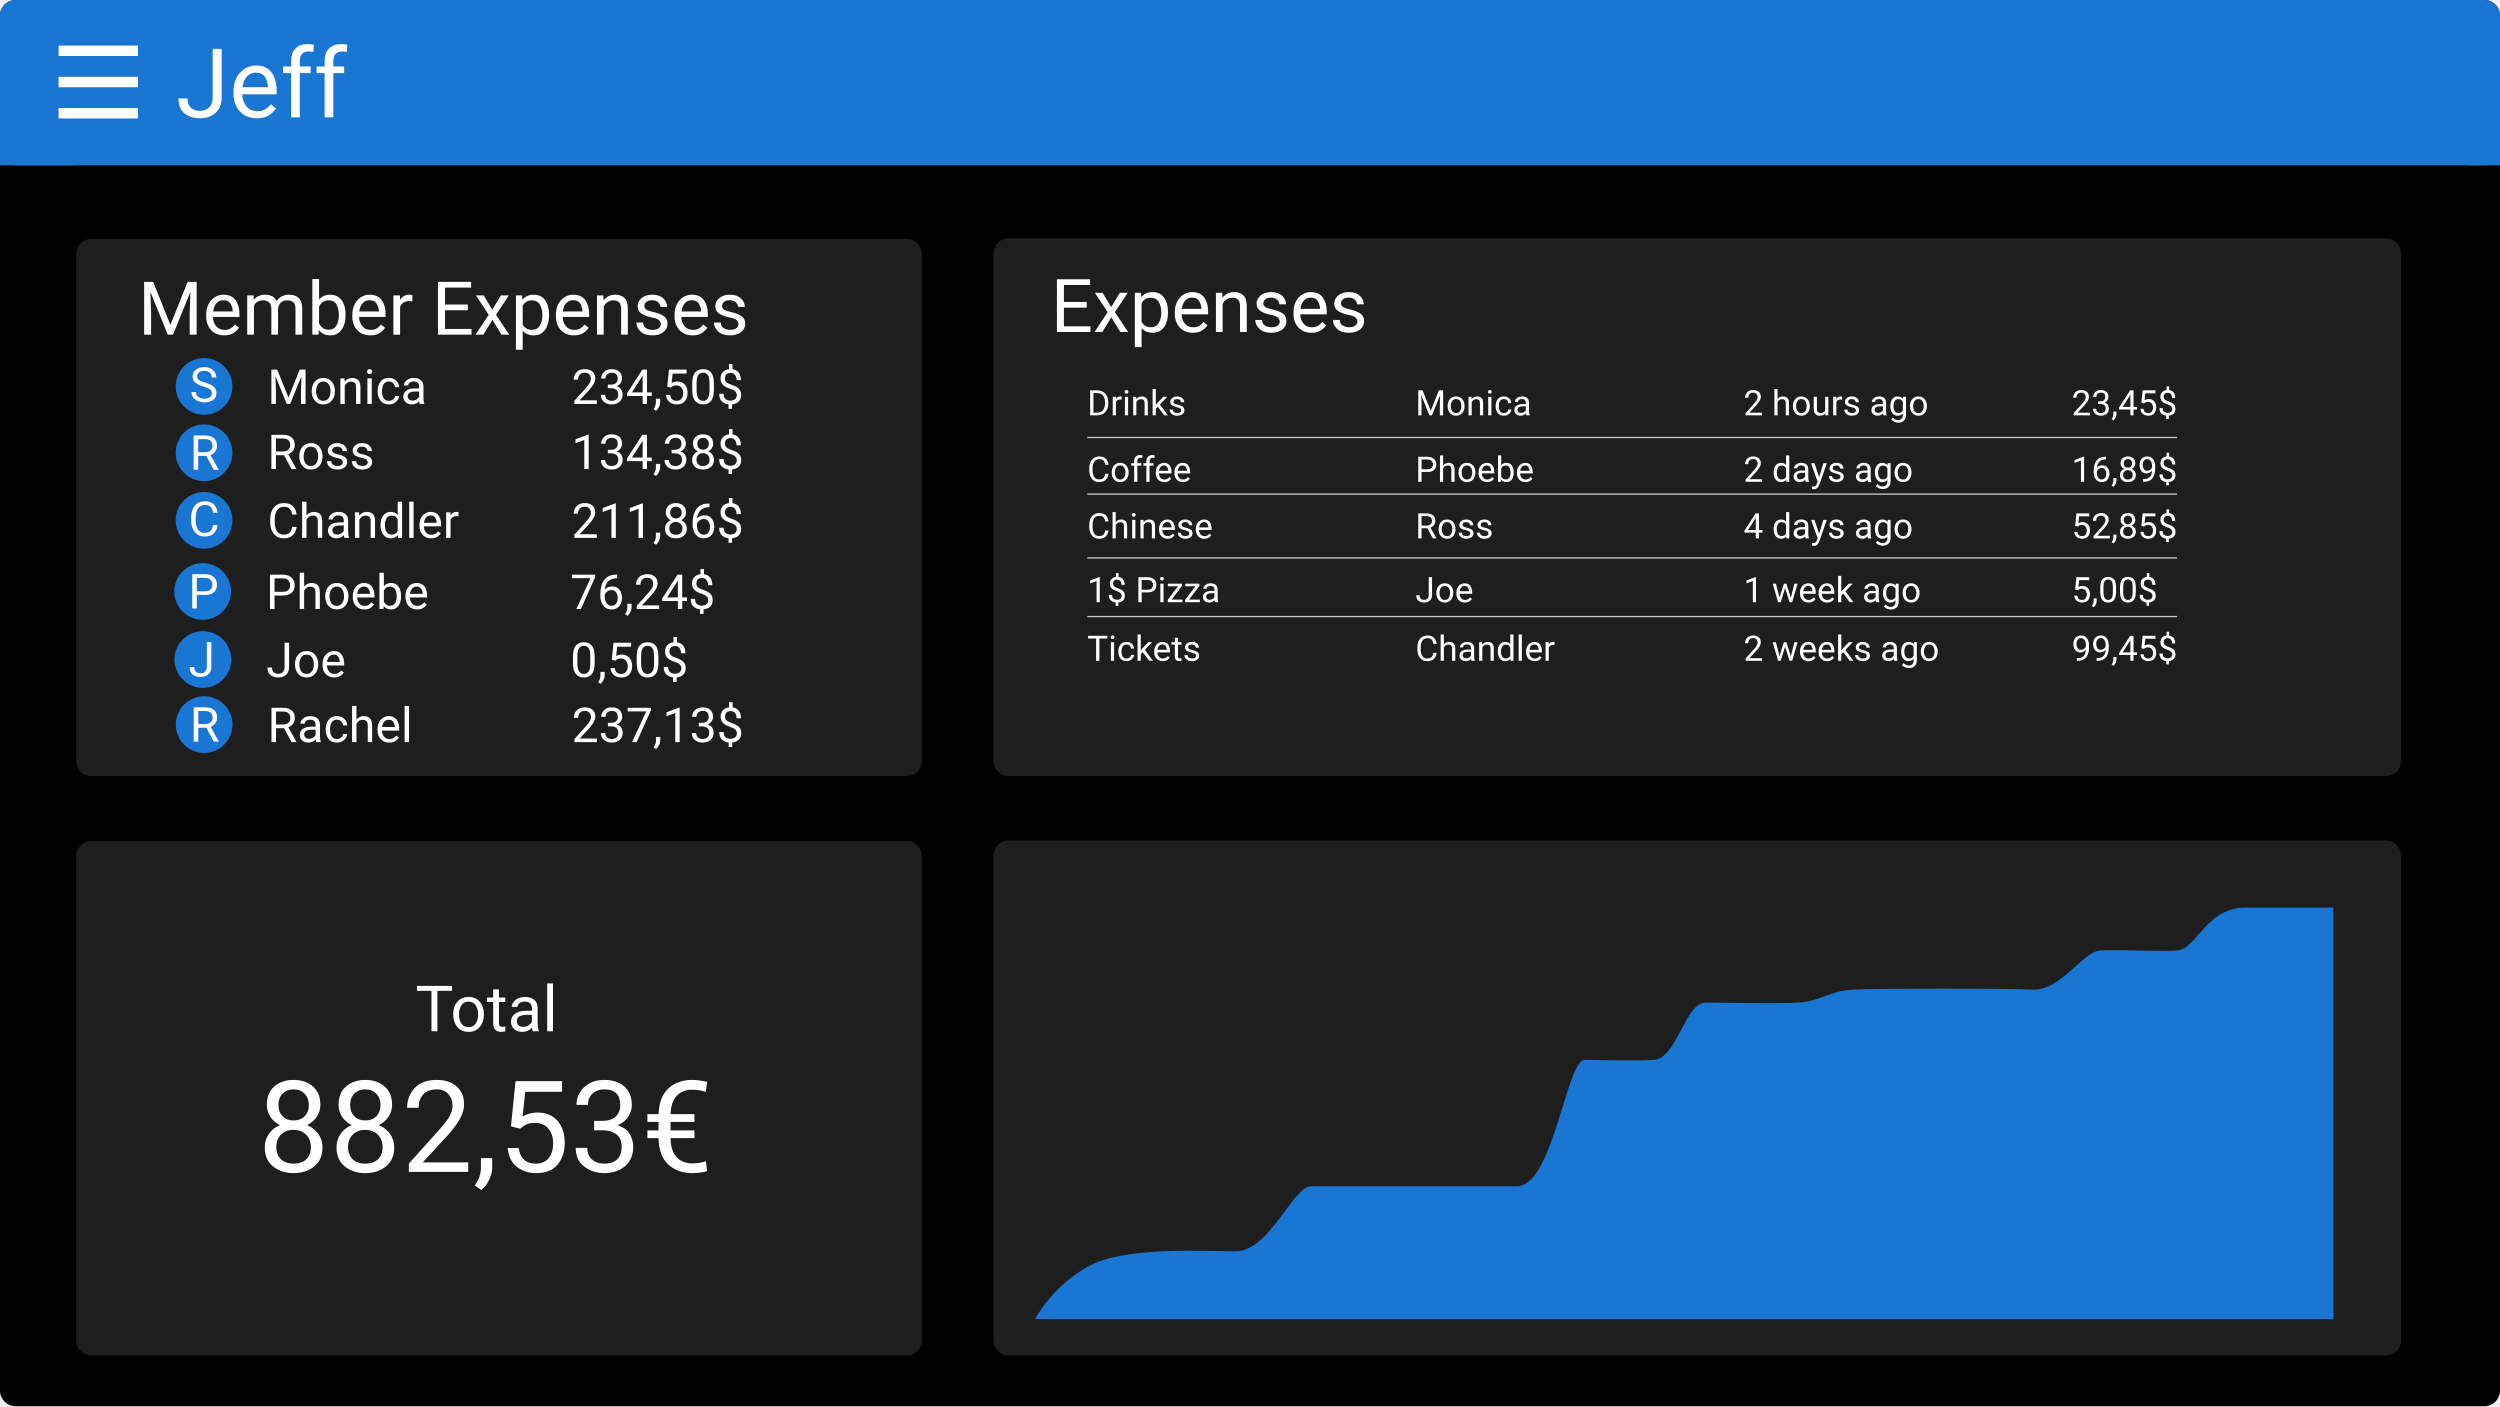
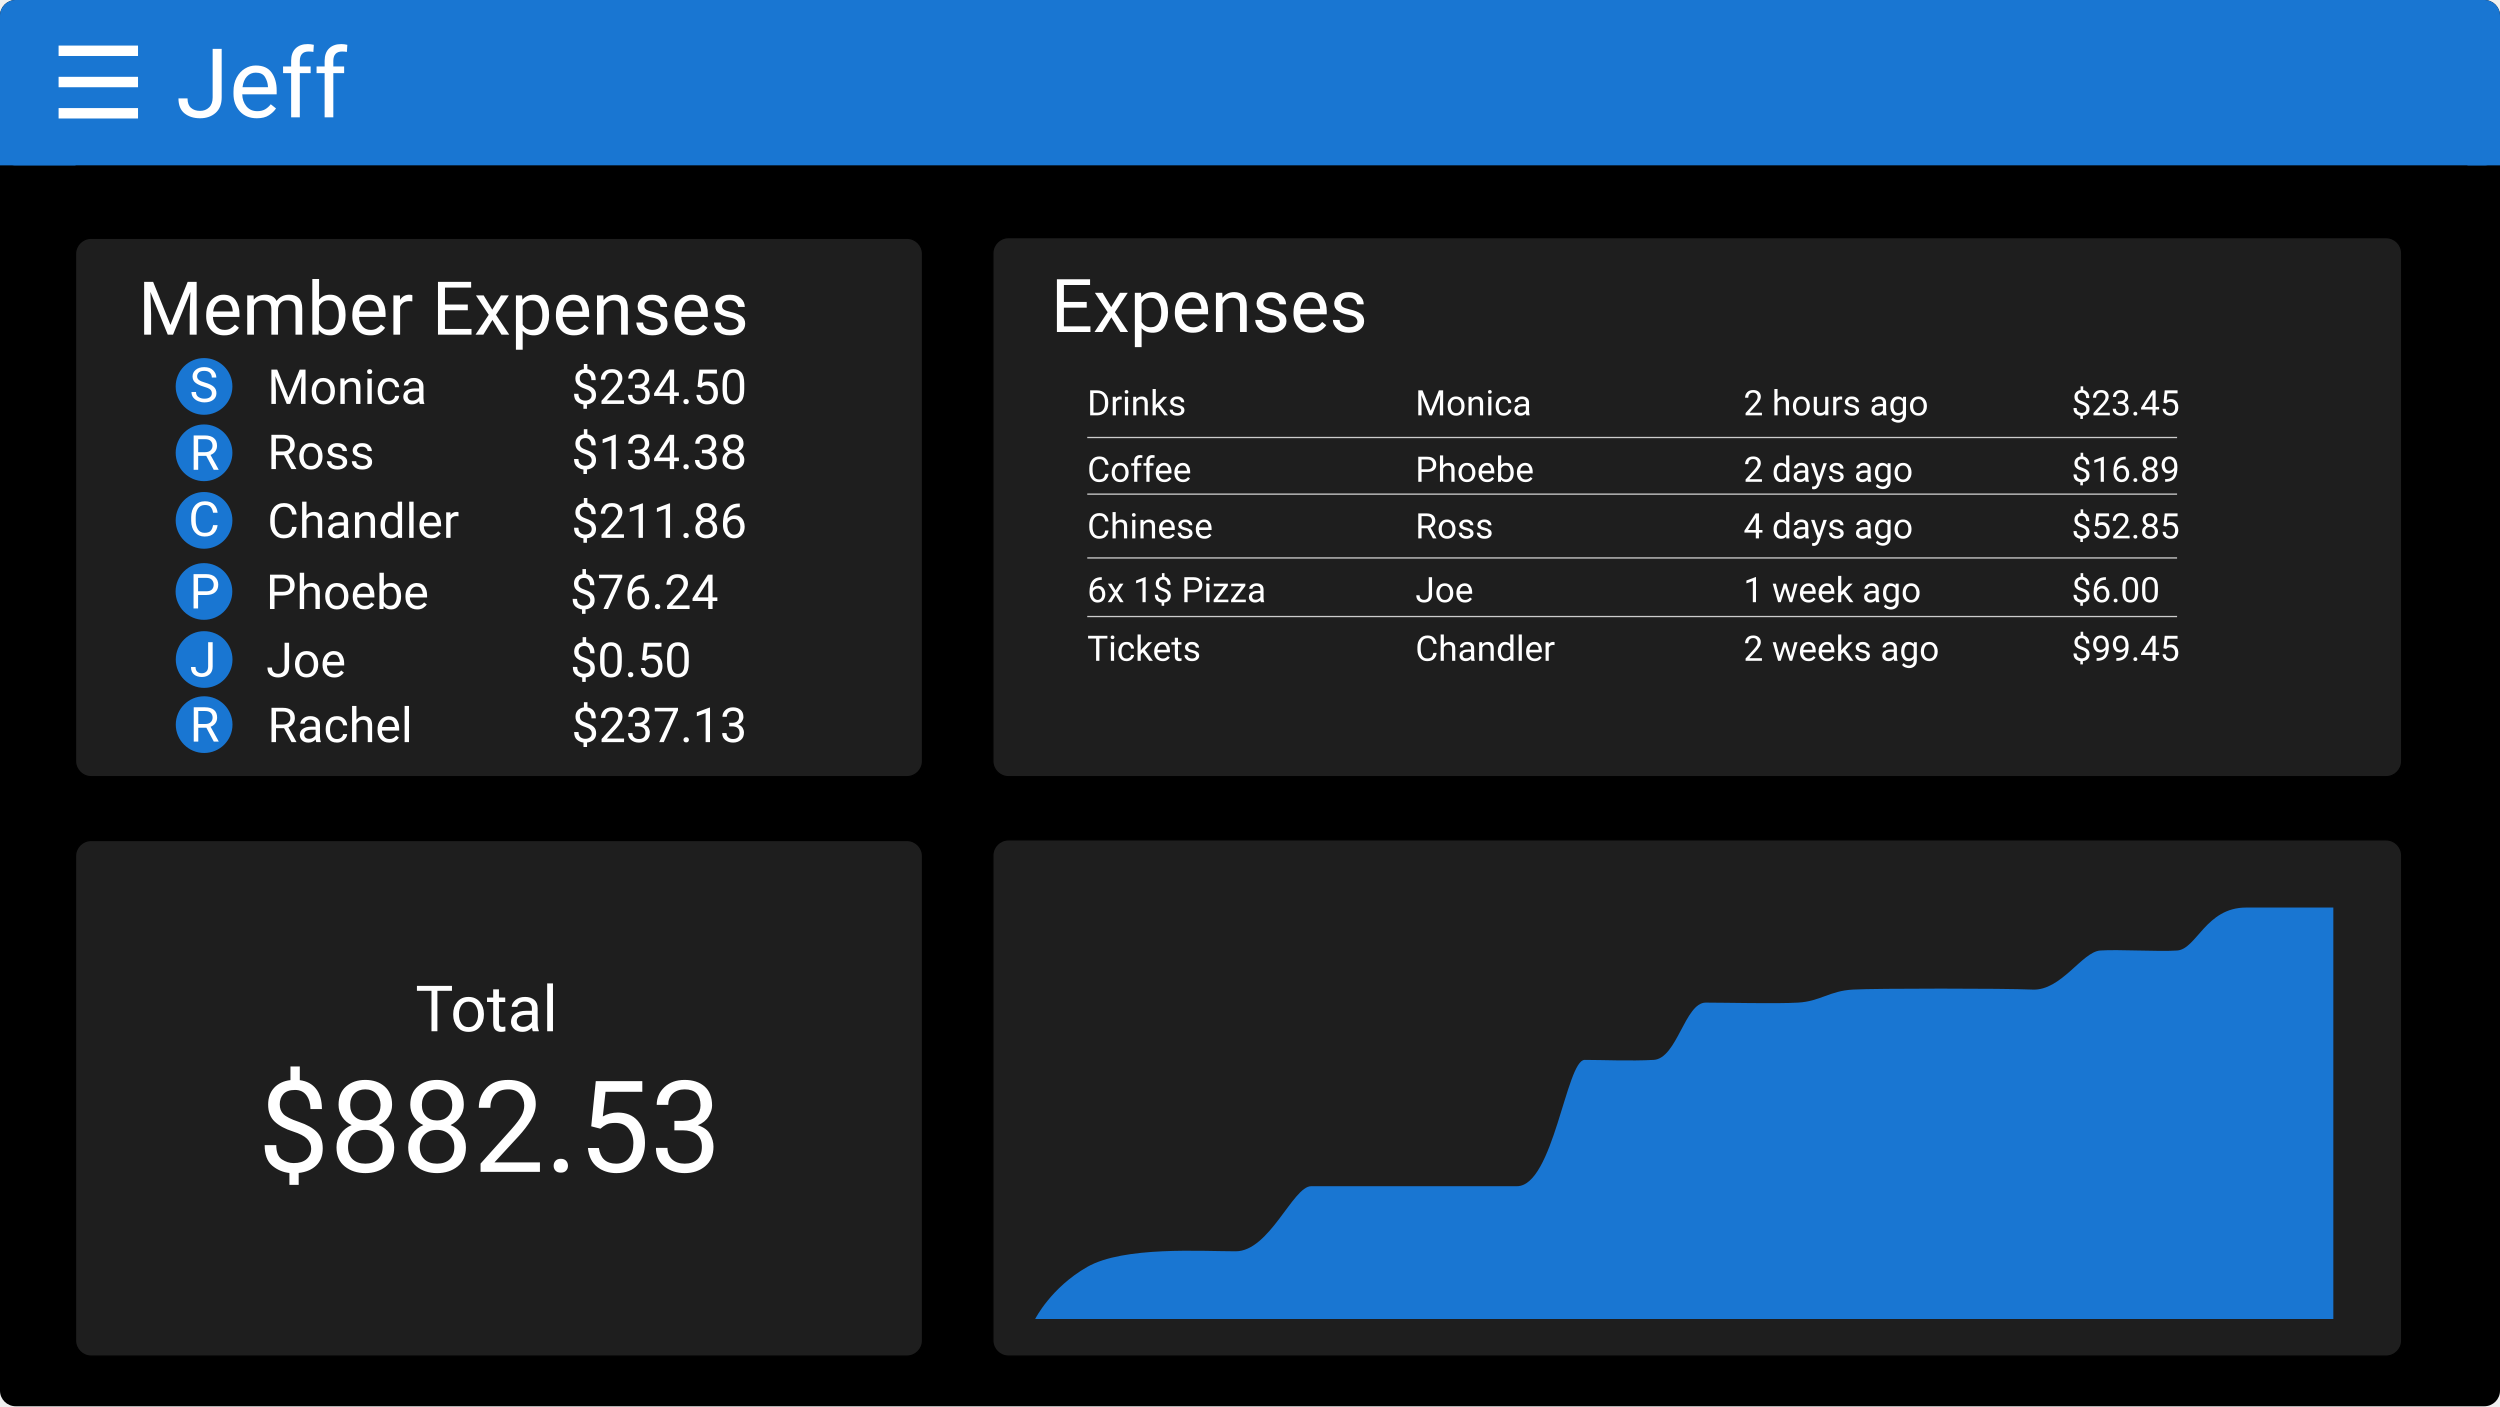
- <svg xmlns="http://www.w3.org/2000/svg" id="bcb77bfe-f0a8-456d-9594-ca8f3cb72082" data-name="Ebene 1" viewBox="0 0 1920 1080">
+ <svg xmlns="http://www.w3.org/2000/svg" id="5420abae-ab36-4d33-8df2-e5e5392be4f3" data-name="Ebene 1" viewBox="0 0 1920 1080">
  <rect width="1920" height="1080" rx="12" ry="12" />
  <rect width="1920" height="127" rx="12" ry="12" style="fill:#1976d2" />
  <rect y="99" width="58" height="28" style="fill:#1976d2" />
  <rect x="1895" y="94" width="25" height="33" style="fill:#1976d2" />
  <line x1="45" y1="39" x2="106" y2="39" style="fill:none;stroke:#fff;stroke-miterlimit:10;stroke-width:8px" />
  <line x1="45" y1="63" x2="106" y2="63" style="fill:none;stroke:#fff;stroke-miterlimit:10;stroke-width:8px" />
  <line x1="45" y1="87" x2="106" y2="87" style="fill:none;stroke:#fff;stroke-miterlimit:10;stroke-width:8px" />
  <text transform="translate(135.129 90.115)" style="font-size:74px;fill:#fff;font-family:Roboto-Regular, Roboto">Jeff</text>
  <rect x="58" y="183" width="650.5" height="413.5" rx="12" ry="12" style="fill:#1e1e1e;stroke:#000;stroke-miterlimit:10" />
  <rect x="762.5" y="182.5" width="1082" height="414" rx="12" ry="12" style="fill:#1e1e1e;stroke:#000;stroke-miterlimit:10" />
  <rect x="58" y="645.479" width="650.5" height="396.021" rx="12" ry="12" style="fill:#1e1e1e;stroke:#000;stroke-miterlimit:10" />
  <rect x="762.5" y="645" width="1082" height="396.5" rx="12" ry="12" style="fill:#1e1e1e;stroke:#000;stroke-miterlimit:10" />
-   <text transform="translate(198 900)" style="font-size:98px;fill:#fff;font-family:Roboto-Regular, Roboto">882,53€</text>
+   <text transform="translate(198 900)" style="font-size:98px;fill:#fff;font-family:Roboto-Regular, Roboto">$882.53</text>
  <text transform="translate(319 792)" style="font-size:49px;fill:#fff;font-family:Roboto-Regular, Roboto">
    <tspan style="letter-spacing:-0.048em">T</tspan>
    <tspan x="26.869" y="0">otal</tspan>
  </text>
  <text transform="translate(106 257)" style="font-size:57px;fill:#fff;font-family:Roboto-Light, Roboto">Member Expenses</text>
  <text transform="translate(205.36 310.216)" style="font-size:37.07px;fill:#fff;font-family:Roboto-Regular, Roboto">Monica <tspan x="131.7" y="0" style="letter-spacing:-0.2em">	</tspan>
    <tspan x="133.452" y="0" xml:space="preserve" style="letter-spacing:0.652em">			</tspan>
-     <tspan x="233.541" y="0">234,50$</tspan>
+     <tspan x="233.541" y="0">$234.50</tspan>
  </text>
  <circle cx="156.705" cy="296.779" r="21.779" style="fill:#1976d2" />
  <text transform="translate(145.584 308.68)" style="font-size:37.07px;fill:#fff;font-family:Roboto-Regular, Roboto">S</text>
  <circle cx="156.705" cy="347.75" r="21.779" style="fill:#1976d2" />
  <text transform="translate(205.36 360.261)" style="font-size:37.07px;fill:#fff;font-family:Roboto-Regular, Roboto">Ross<tspan x="82.195" y="0" style="letter-spacing:0.235em">	</tspan>
    <tspan x="100.089" y="0"> </tspan>
    <tspan x="109.266" y="0" style="letter-spacing:0.405em">	</tspan>
    <tspan x="133.452" y="0" xml:space="preserve" style="letter-spacing:0.652em">			</tspan>
-     <tspan x="233.541" y="0">134,38$</tspan>
+     <tspan x="233.541" y="0">$134.38</tspan>
  </text>
  <text transform="translate(145.658 360.797)" style="font-size:37.07px;fill:#fff;font-family:Roboto-Regular, Roboto">R</text>
  <circle cx="156.705" cy="399.647" r="21.779" style="fill:#1976d2" />
  <text transform="translate(205.36 413.085)" style="font-size:37.07px;fill:#fff;font-family:Roboto-Regular, Roboto">Chandler<tspan x="147.248" y="0" style="letter-spacing:0.28em">	</tspan>
    <tspan x="166.815" y="0" xml:space="preserve" style="letter-spacing:0.652em">		</tspan>
-     <tspan x="233.541" y="0">211,86$</tspan>
+     <tspan x="233.541" y="0">$211.86</tspan>
  </text>
  <text transform="translate(144.658 411.695)" style="font-size:37.07px;fill:#fff;font-family:Roboto-Regular, Roboto">C</text>
-   <circle cx="155.632" cy="454.252" r="21.779" style="fill:#1976d2" />
+   <circle cx="156.632" cy="454.252" r="21.779" style="fill:#1976d2" />
  <text transform="translate(204.287 467.69)" style="font-size:37.07px;fill:#fff;font-family:Roboto-Regular, Roboto">Phoebe<tspan x="125.021" y="0" style="letter-spacing:-0.02em">	</tspan>
    <tspan x="133.452" y="0" xml:space="preserve" style="letter-spacing:0.652em">			</tspan>
-     <tspan x="233.541" y="0">76,24$</tspan>
+     <tspan x="233.541" y="0">$76.24</tspan>
  </text>
-   <text transform="translate(144.584 467.3)" style="font-size:37.07px;fill:#fff;font-family:Roboto-Regular, Roboto">P</text>
-   <circle cx="155.779" cy="506.516" r="21.779" style="fill:#1976d2" />
+   <text transform="translate(145.584 467.3)" style="font-size:37.07px;fill:#fff;font-family:Roboto-Regular, Roboto">P</text>
+   <circle cx="156.779" cy="506.516" r="21.779" style="fill:#1976d2" />
  <text transform="translate(204.433 519.954)" style="font-size:37.07px;fill:#fff;font-family:Roboto-Regular, Roboto">Joe<tspan x="61.234" y="0" style="letter-spacing:-0.099em">	</tspan>
    <tspan x="66.726" y="0" xml:space="preserve" style="letter-spacing:0.652em">					</tspan>
-     <tspan x="233.541" y="0">0,50$</tspan>
+     <tspan x="233.541" y="0">$0.50</tspan>
  </text>
-   <text transform="translate(144.731 519.564)" style="font-size:37.07px;fill:#fff;font-family:Roboto-Regular, Roboto">J</text>
+   <text transform="translate(145.731 519.564)" style="font-size:37.07px;fill:#fff;font-family:Roboto-Regular, Roboto">J</text>
  <circle cx="156.779" cy="556.516" r="21.779" style="fill:#1976d2" />
  <text transform="translate(205.433 569.954)" style="font-size:37.07px;fill:#fff;font-family:Roboto-Regular, Roboto">Rachel<tspan x="111.445" y="0" style="letter-spacing:0.346em">	</tspan>
    <tspan x="133.452" y="0" xml:space="preserve" style="letter-spacing:0.652em">			</tspan>
-     <tspan x="233.541" y="0">237,13$</tspan>
+     <tspan x="233.541" y="0">$237.13</tspan>
  </text>
  <text transform="translate(145.731 569.564)" style="font-size:37.07px;fill:#fff;font-family:Roboto-Regular, Roboto">R</text>
  <text transform="translate(807 255)" style="font-size:57px;fill:#fff;font-family:Roboto-Light, Roboto">Expenses</text>
  <text transform="translate(835 319)" style="font-size:27px;fill:#fff;font-family:Roboto-Regular, Roboto">Drinks<tspan x="75.898" y="0" style="letter-spacing:0.941em">	</tspan>
    <tspan x="108" y="0" xml:space="preserve" style="letter-spacing:1.086em">				</tspan>
    <tspan x="252" y="0">Monica</tspan>
    <tspan x="341.239" y="0" style="letter-spacing:0.447em">	</tspan>
    <tspan x="360" y="0" xml:space="preserve" style="letter-spacing:1.086em">				</tspan>
    <tspan x="504" y="0" style="letter-spacing:-0em">2 hours ago</tspan>
    <tspan x="645.975" y="0" style="letter-spacing:-0.173em">	</tspan>
    <tspan x="648" y="0" xml:space="preserve" style="letter-spacing:1.086em">			</tspan>
-     <tspan x="756" y="0">23,45$</tspan>
+     <tspan x="756" y="0">$23.45</tspan>
  </text>
  <text transform="translate(835 370)" style="font-size:27px;fill:#fff;font-family:Roboto-Regular, Roboto">Cof<tspan x="42.346" y="0" style="letter-spacing:-0.012em">f</tspan>
    <tspan x="51.403" y="0">ee</tspan>
    <tspan x="80.011" y="0" style="letter-spacing:0.789em">	</tspan>
    <tspan x="108" y="0" xml:space="preserve" style="letter-spacing:1.086em">				</tspan>
    <tspan x="252" y="0">Phoebe</tspan>
    <tspan x="343.061" y="0" style="letter-spacing:0.38em">	</tspan>
    <tspan x="360.002" y="0" xml:space="preserve" style="letter-spacing:1.086em">				</tspan>
    <tspan x="504.002" y="0" style="letter-spacing:-0em">2 d</tspan>
    <tspan x="541.074" y="0" style="letter-spacing:-0.007em">a</tspan>
    <tspan x="555.563" y="0" style="letter-spacing:0em">ys ago</tspan>
    <tspan x="634.176" y="0" style="letter-spacing:0.264em">	</tspan>
    <tspan x="648" y="0" xml:space="preserve" style="letter-spacing:1.086em">			</tspan>
-     <tspan x="756" y="0" style="letter-spacing:-0em">16,89$</tspan>
+     <tspan x="756" y="0" style="letter-spacing:-0em">$16.89</tspan>
  </text>
  <line x1="835" y1="336" x2="1672" y2="336" style="fill:none;stroke:#ccc;stroke-miterlimit:10" />
  <text transform="translate(835 413.5)" style="font-size:27px;fill:#fff;font-family:Roboto-Regular, Roboto">Chinese<tspan x="96.425" y="0" style="letter-spacing:0.181em">	</tspan>
    <tspan x="108" y="0" xml:space="preserve" style="letter-spacing:1.086em">				</tspan>
    <tspan x="252" y="0">Ross</tspan>
    <tspan x="311.867" y="0" style="letter-spacing:0.202em">	</tspan>
    <tspan x="324" y="0" xml:space="preserve" style="letter-spacing:1.086em">					</tspan>
    <tspan x="504" y="0" style="letter-spacing:0em">4 d</tspan>
    <tspan x="541.072" y="0" style="letter-spacing:-0.007em">a</tspan>
    <tspan x="555.561" y="0" style="letter-spacing:0em">ys ago</tspan>
    <tspan x="634.174" y="0" style="letter-spacing:0.265em">	</tspan>
    <tspan x="648" y="0" xml:space="preserve" style="letter-spacing:1.086em">			</tspan>
-     <tspan x="756" y="0" style="letter-spacing:-0em">52,85$</tspan>
+     <tspan x="756" y="0" style="letter-spacing:-0em">$52.85</tspan>
  </text>
  <line x1="835" y1="379.5" x2="1672" y2="379.5" style="fill:none;stroke:#ccc;stroke-miterlimit:10" />
-   <text transform="translate(835 462.5)" style="font-size:27px;fill:#fff;font-family:Roboto-Regular, Roboto">1$ Pizza<tspan x="102.041" y="0" style="letter-spacing:-0.027em">	</tspan>
-     <tspan x="108" y="0" xml:space="preserve" style="letter-spacing:1.086em">				</tspan>
+   <text transform="translate(835 462.5)" style="font-size:27px;fill:#fff;font-family:Roboto-Regular, Roboto">6x 1$ Pizza<tspan x="137.268" y="0" style="letter-spacing:0.002em">	</tspan>
+     <tspan x="144" y="0" xml:space="preserve" style="letter-spacing:1.086em">			</tspan>
    <tspan x="252" y="0">Joe</tspan>
    <tspan x="296.6" y="0" style="letter-spacing:0.767em">	</tspan>
    <tspan x="324" y="0" xml:space="preserve" style="letter-spacing:1.086em">					</tspan>
    <tspan x="504" y="0" style="letter-spacing:-0em">1 week ago</tspan>
    <tspan x="640.346" y="0" style="letter-spacing:0.036em">	</tspan>
    <tspan x="648" y="0" xml:space="preserve" style="letter-spacing:1.086em">			</tspan>
-     <tspan x="756" y="0" style="letter-spacing:0em">5,00$</tspan>
+     <tspan x="756" y="0" style="letter-spacing:0em">$6.00</tspan>
  </text>
  <line x1="835" y1="428.5" x2="1672" y2="428.5" style="fill:none;stroke:#ccc;stroke-miterlimit:10" />
  <text transform="translate(835 507.5)" style="font-size:27px;fill:#fff;font-family:Roboto-Regular, Roboto">Tic<tspan x="36.795" y="0" style="letter-spacing:-0.01em">k</tspan>
    <tspan x="50.216" y="0">ets</tspan>
    <tspan x="87.262" y="0" style="letter-spacing:0.521em">	</tspan>
    <tspan x="108" y="0" xml:space="preserve" style="letter-spacing:1.086em">				</tspan>
    <tspan x="252" y="0">Chandler</tspan>
    <tspan x="359.249" y="0" style="letter-spacing:-0.22em">	</tspan>
    <tspan x="360" y="0" xml:space="preserve" style="letter-spacing:1.086em">				</tspan>
    <tspan x="504" y="0" style="letter-spacing:0em">2 weeks ago</tspan>
    <tspan x="654.268" y="0" style="letter-spacing:0.854em">	</tspan>
    <tspan x="684.002" y="0" xml:space="preserve" style="letter-spacing:1.086em">		</tspan>
-     <tspan x="756.002" y="0" style="letter-spacing:-0em">99,45$</tspan>
+     <tspan x="756.002" y="0" style="letter-spacing:-0em">$99.45</tspan>
  </text>
  <line x1="835" y1="473.5" x2="1672" y2="473.5" style="fill:none;stroke:#ccc;stroke-miterlimit:10" />
  <path d="M795,1013s12-24,40-40,88-12,114-12,44-50,58-50h158c28,0,38-97,52-97s35,1,53,0,24-44,40-44,54,1,71,0,24-9,42-10,116-1,138,0,38-29,52-30,44,1,59,0,22-33,53-33h67v316Z" style="fill:#1976d2" />
</svg>
